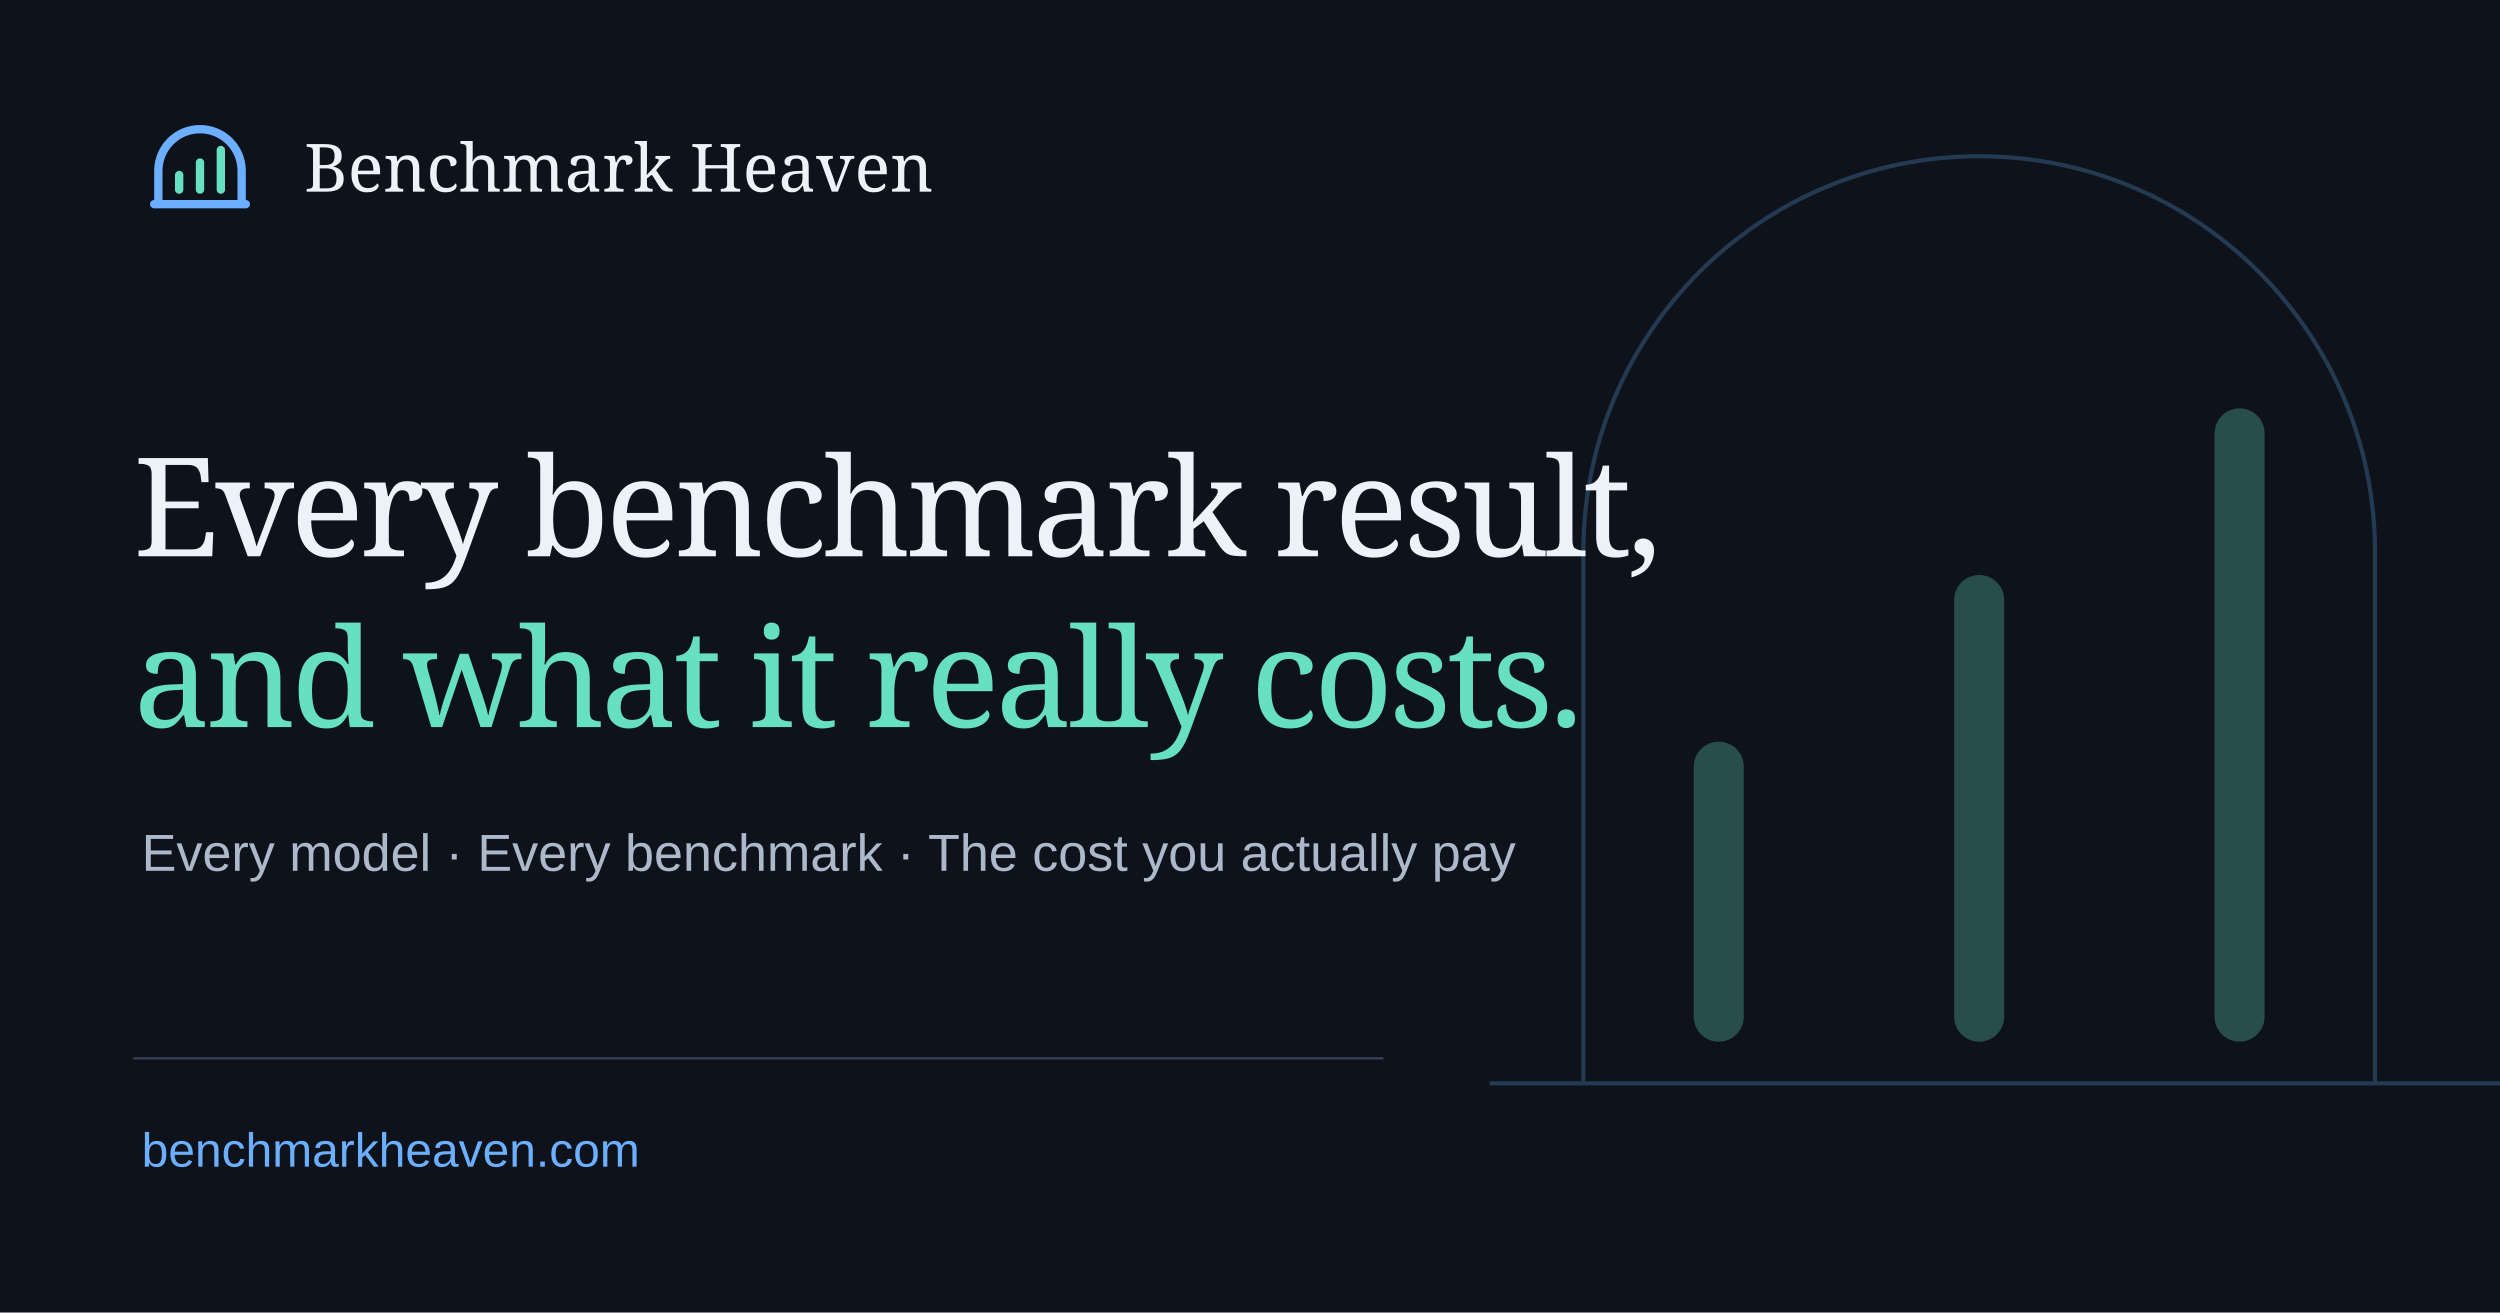
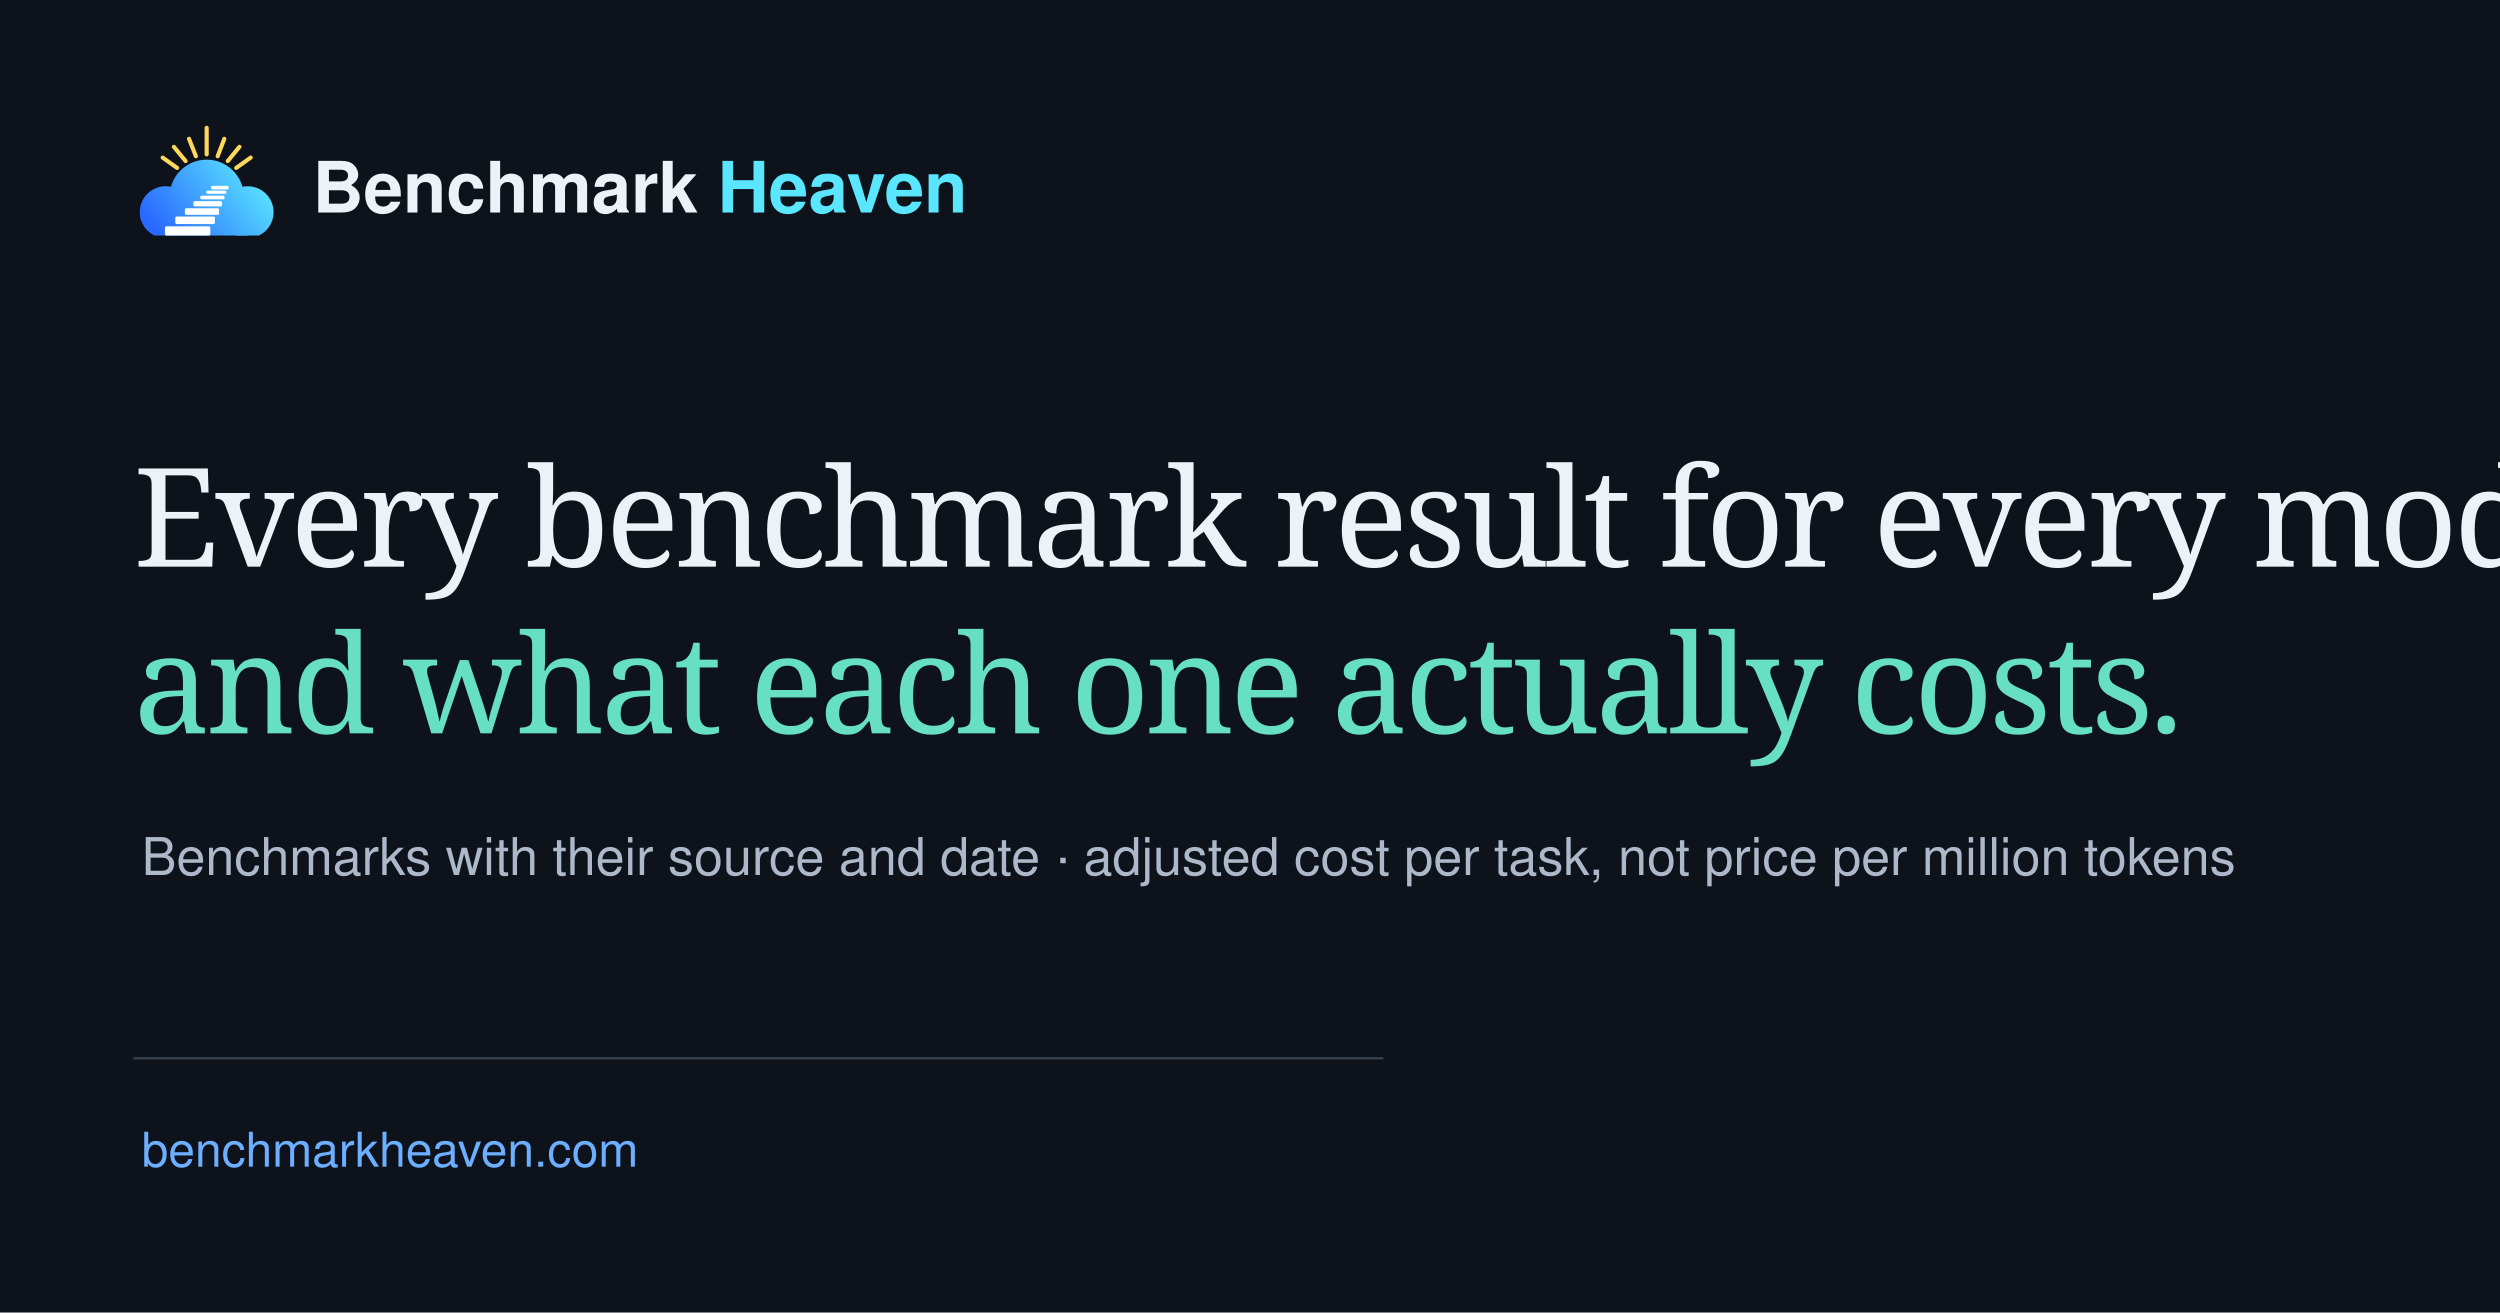
- <svg xmlns="http://www.w3.org/2000/svg" width="1200" height="630" viewBox="0 0 1200 630" role="img" aria-labelledby="title">
+ <svg xmlns="http://www.w3.org/2000/svg" width="1200" height="630" viewBox="0 0 1200 630" role="img" aria-labelledby="t">
  <rect width="1200" height="630" fill="#0e131b" />
-   <path d="M760 520V265a190 190 0 0 1 380 0v255M715 520h485" stroke="#243a52" stroke-width="2" fill="none" />
-   <path d="M825 488V368m125 120V288m125 200V208" stroke="#284e4b" stroke-width="24" stroke-linecap="round" />
-   <g transform="translate(64 50)">
-     <rect width="64" height="64" rx="16" fill="#0e131b" />
-     <path d="M12 46V32a20 20 0 0 1 40 0v14" fill="none" stroke="#6caeff" stroke-width="4" />
-     <path d="M10 48h44" stroke="#6caeff" stroke-width="4" stroke-linecap="round" />
-     <path d="M22 41v-7m10 7V28m10 13V22" stroke="#67e0c1" stroke-width="4" stroke-linecap="round" />
+   <g transform="translate(64 52) scale(1.1)">
+     <defs>
+       <linearGradient id="bhCloudOG" gradientUnits="userSpaceOnUse" x1="12" y1="56" x2="52" y2="24">
+         <stop stop-color="#2a68ff" />
+         <stop offset="1" stop-color="#5ae6ff" />
+       </linearGradient>
+       <clipPath id="bhCutOG">
+         <rect x="0" y="0" width="64" height="55.5" rx="0" />
+       </clipPath>
+     </defs>
+     <g stroke="#ffd95c" stroke-width="1.8" stroke-linecap="round">
+       <path d="M19.1 26L12.8 21.5" />
+       <path d="M22.8 23L17.7 16.8" />
+       <path d="M27.3 20.9L24.3 13.3" />
+       <path d="M32 20.1L32 8.5" />
+       <path d="M36.8 20.9L39.7 13.3" />
+       <path d="M41.2 23L46.3 16.8" />
+       <path d="M44.9 26L51.2 21.5" />
+     </g>
+     <g clip-path="url(#bhCutOG)" fill="url(#bhCloudOG)">
+       <circle cx="32" cy="38.6" r="16.2" />
+       <circle cx="14.1" cy="45.3" r="11.3" />
+       <circle cx="49.9" cy="45.3" r="11.3" />
+       <rect x="14.1" y="38.6" width="35.8" height="16.9" />
+     </g>
+     <g fill="#ffffff">
+       <rect x="33.9" y="33.8" width="7.7" height="1.6" rx="0.6" />
+       <rect x="31.8" y="35.9" width="8.8" height="1.4" rx="0.6" />
+       <rect x="29.2" y="38.1" width="10.6" height="1.6" rx="0.6" />
+       <rect x="26.2" y="40.5" width="12.5" height="2.3" rx="0.6" />
+       <rect x="22.5" y="43.6" width="14.9" height="2.9" rx="0.6" />
+       <rect x="18.3" y="47.2" width="17.3" height="3.3" rx="0.6" />
+       <rect x="13.8" y="51.5" width="19.8" height="4" rx="0.6" />
+     </g>
  </g>
-   <text x="146" y="92" fill="#edf2f8" font-family="Georgia,serif" font-size="32">Benchmark Heaven</text>
-   <text x="64" y="267" fill="#edf2f8" font-family="Georgia,serif" font-size="66" letter-spacing="-2">Every benchmark result,</text>
-   <text x="64" y="349" fill="#67e0c1" font-family="Georgia,serif" font-size="66" letter-spacing="-2">and what it really costs.</text>
-   <text x="68" y="418" fill="#adb9ca" font-family="Arial,sans-serif" font-size="25">Every model · Every benchmark · The cost you actually pay</text>
+   <text x="150" y="102" fill="#edf2f8" font-family="Helvetica,Arial,sans-serif" font-size="34" font-weight="700">Benchmark <tspan fill="#5ae6ff">Heaven</tspan>
+   </text>
+   <text x="64" y="272" fill="#edf2f8" font-family="Georgia,serif" font-size="66" letter-spacing="-2">Every benchmark result for every model,</text>
+   <text x="64" y="352" fill="#67e0c1" font-family="Georgia,serif" font-size="66" letter-spacing="-2">and what each one actually costs.</text>
+   <text x="68" y="420" fill="#adb9ca" font-family="Helvetica,Arial,sans-serif" font-size="25">Benchmarks with their source and date · adjusted cost per task, not price per million tokens</text>
  <path d="M64 508h600" stroke="#394657" />
-   <text x="68" y="560" fill="#6caeff" font-family="Arial,sans-serif" font-size="23">benchmarkheaven.com</text>
+   <text x="68" y="560" fill="#6caeff" font-family="Helvetica,Arial,sans-serif" font-size="23">benchmarkheaven.com</text>
</svg>
